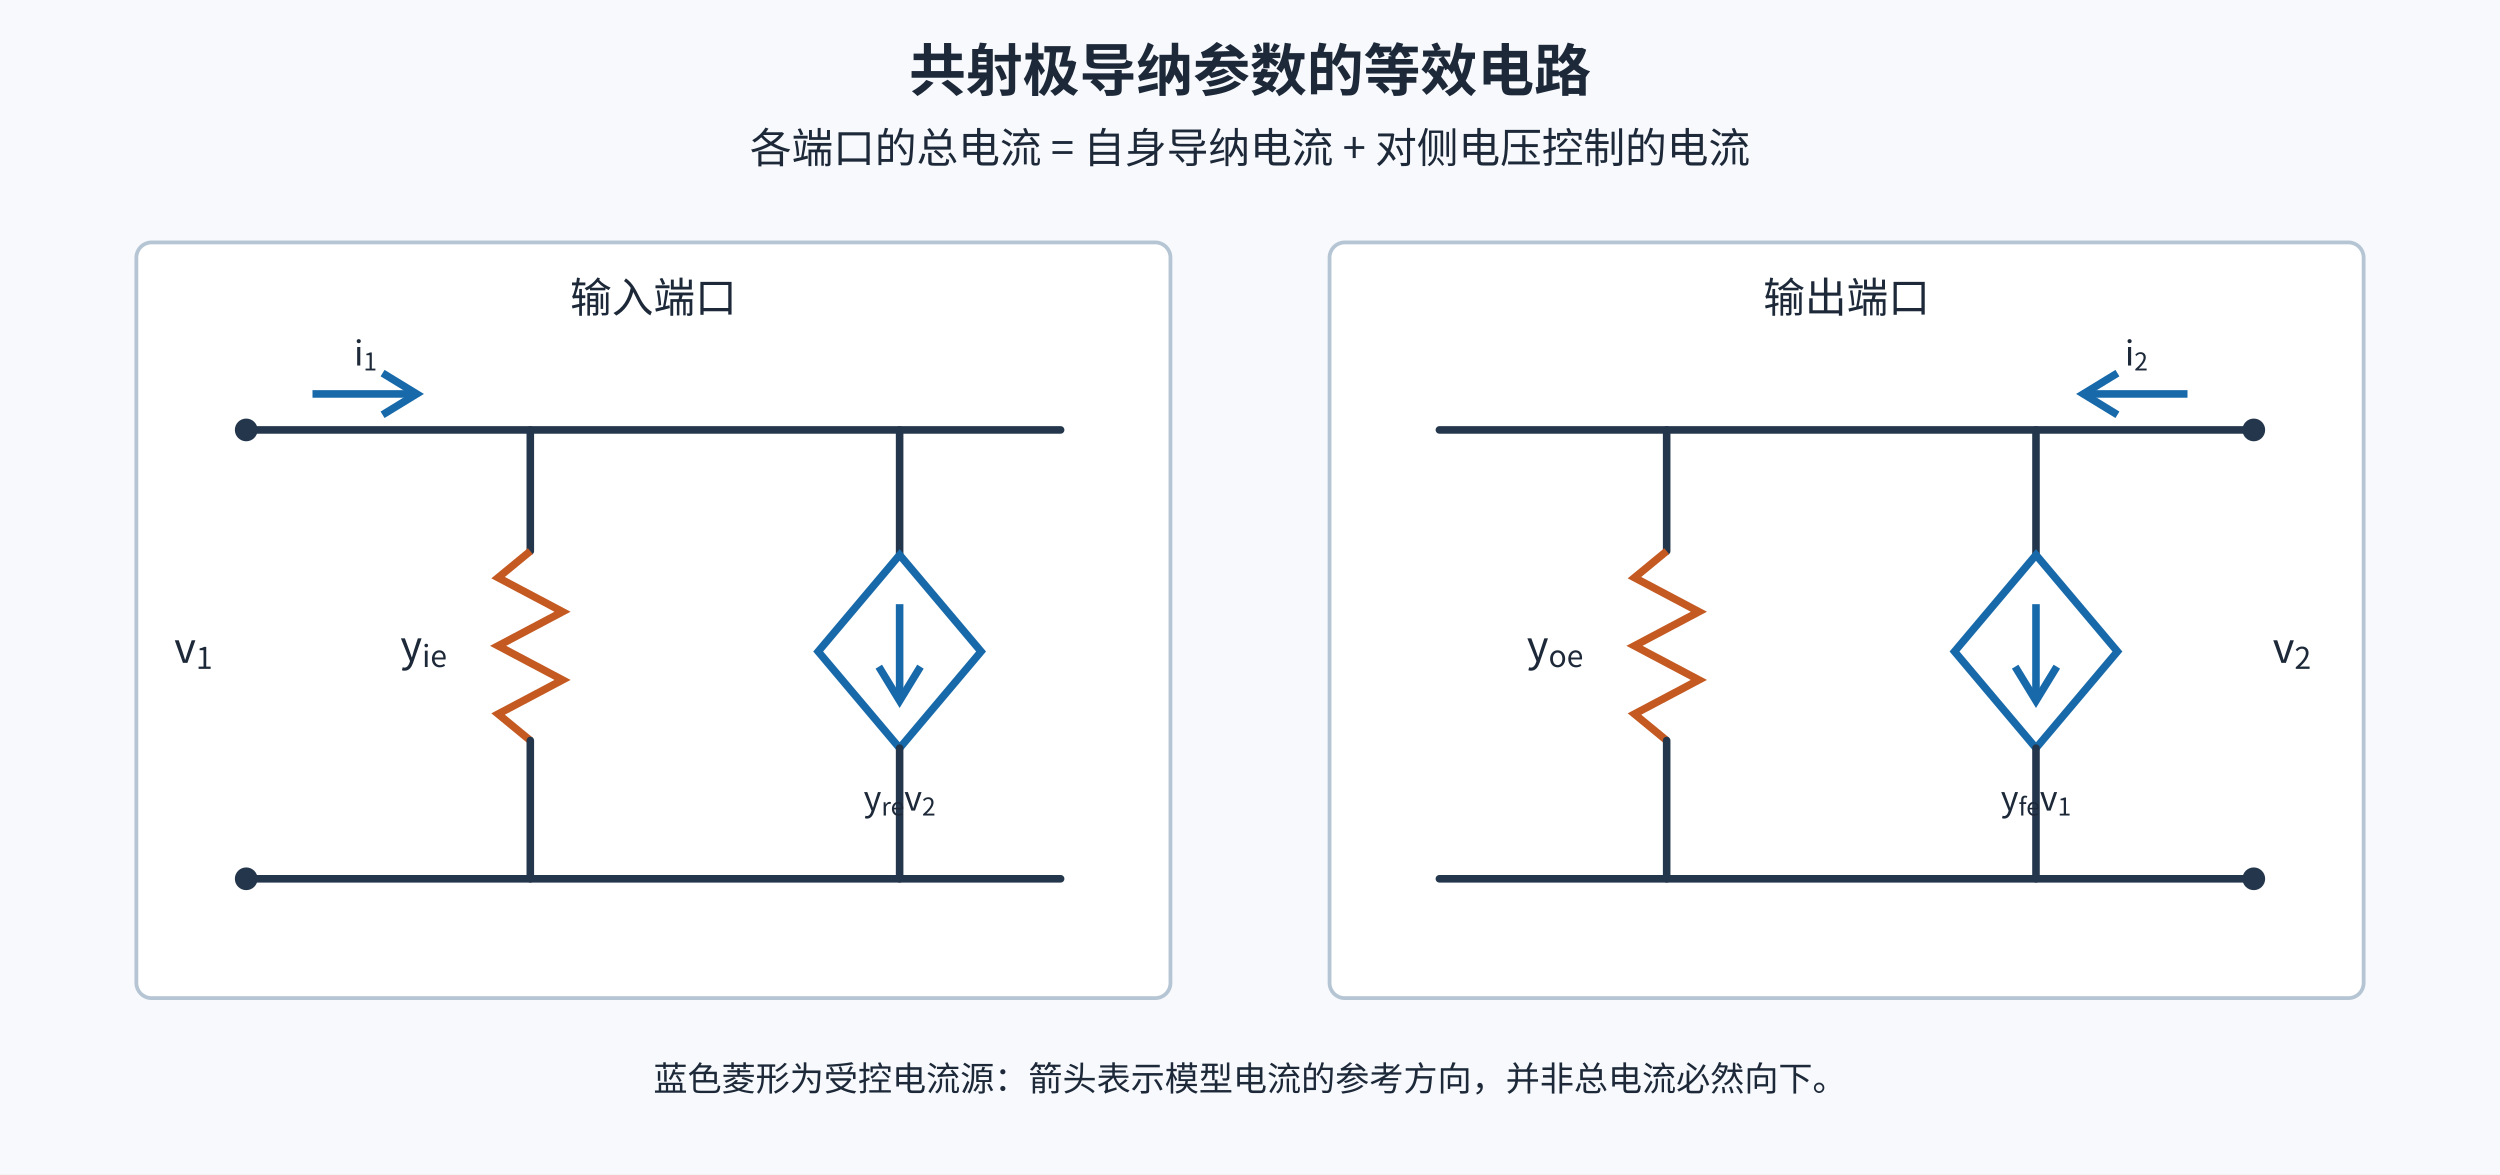
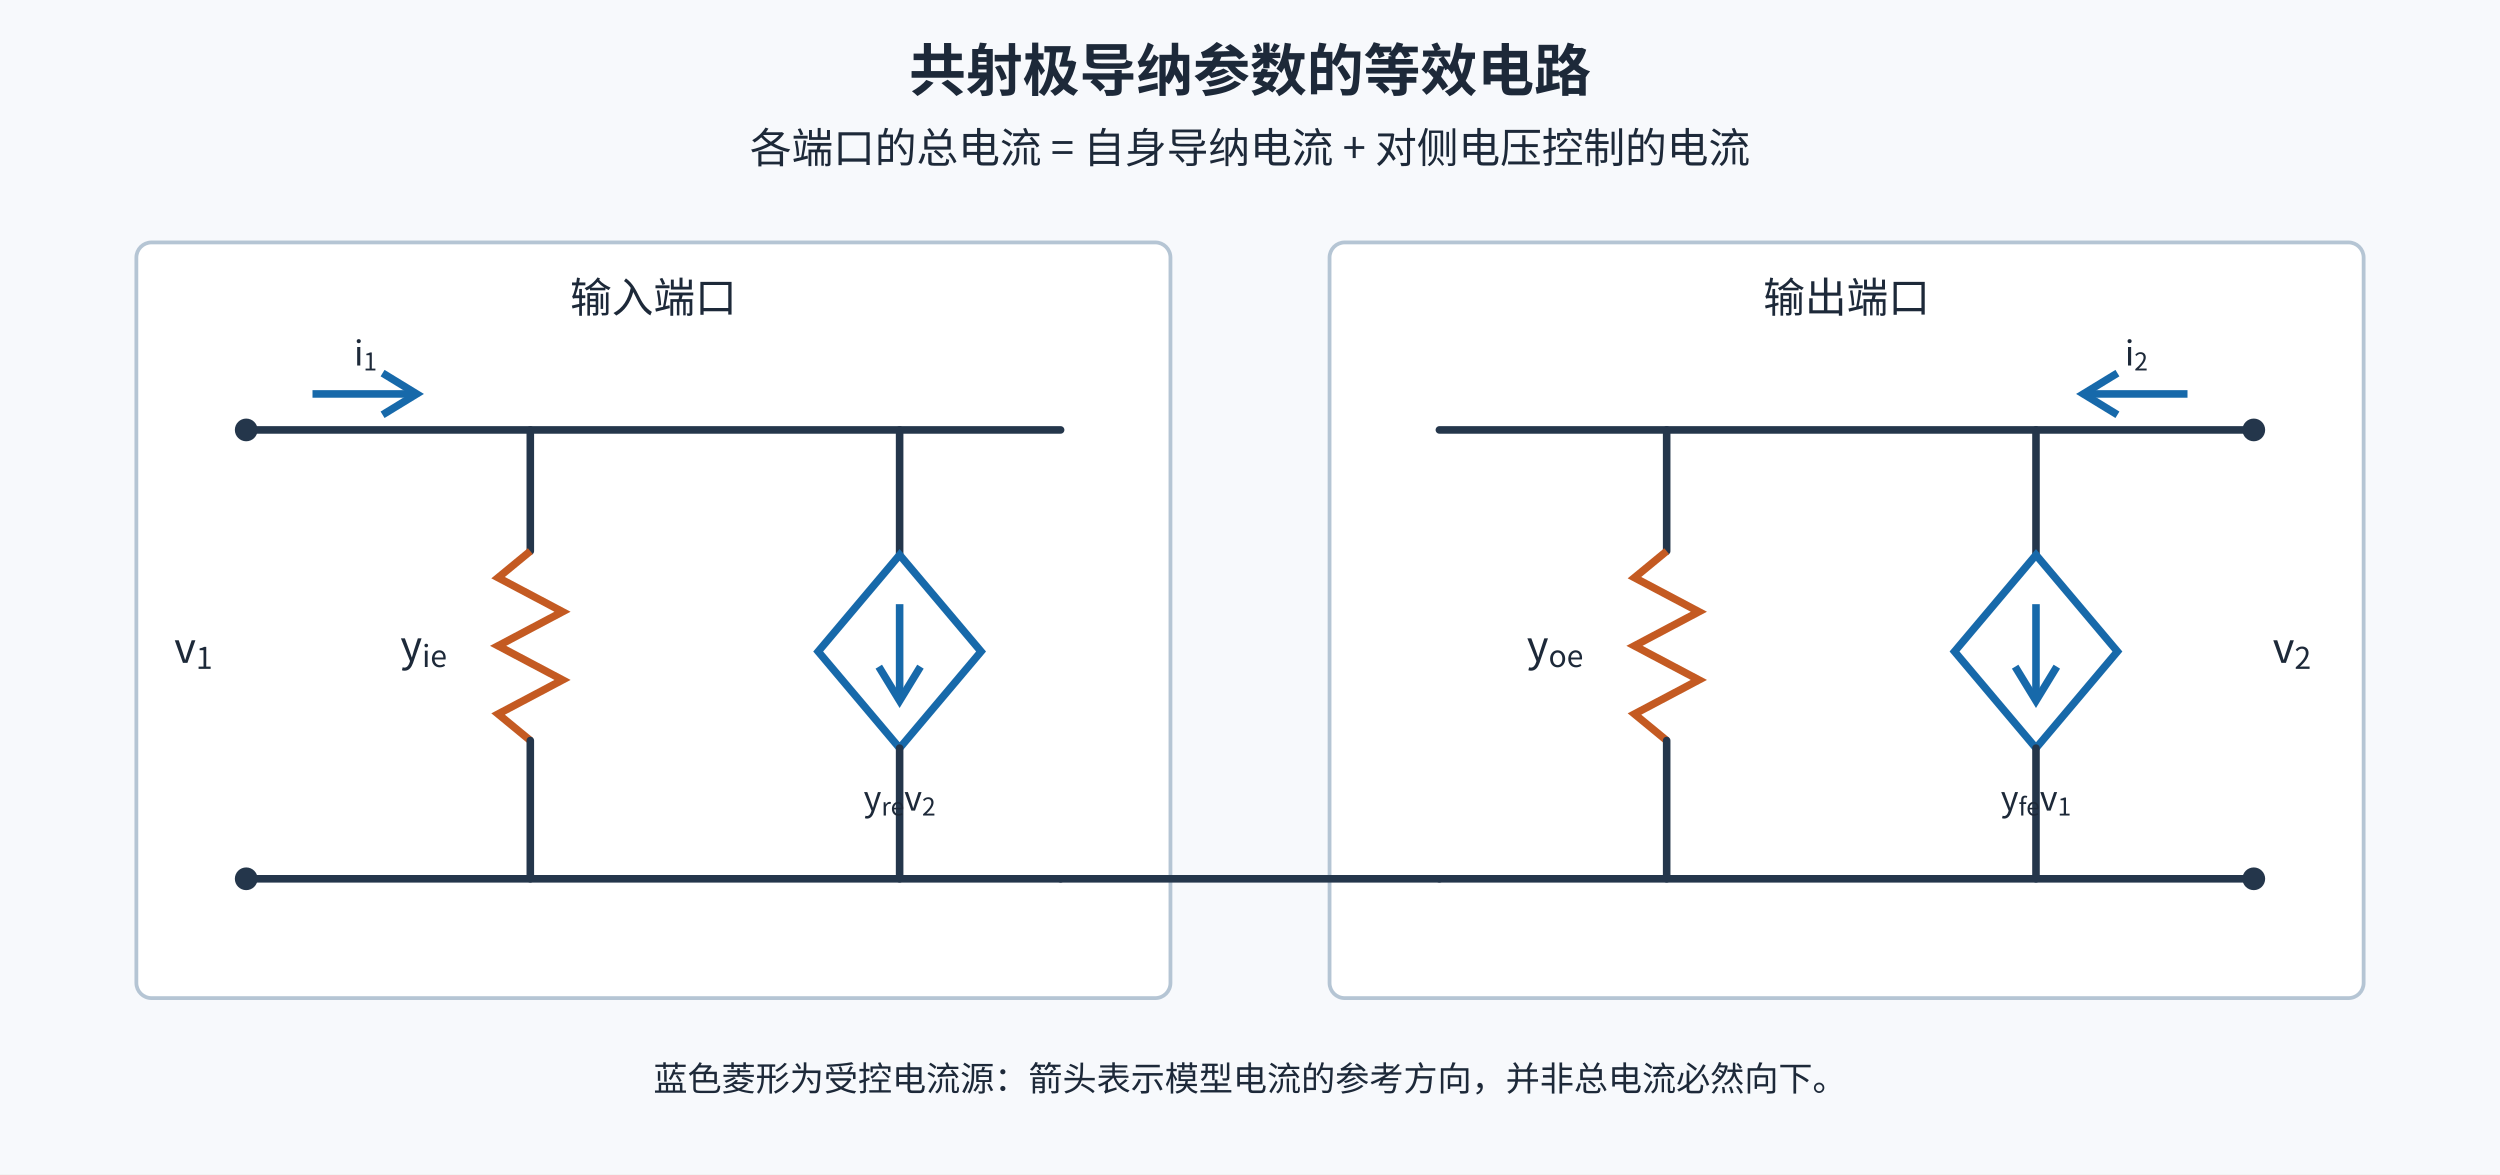
<svg xmlns="http://www.w3.org/2000/svg" width="1320" height="620" viewBox="0 0 1320 620">
  <rect width="1320" height="620" fill="#f7f9fc" />
  <style>.t{font-family:"Microsoft YaHei","Noto Sans CJK SC",sans-serif;fill:#1d2939}.h{font-size:30px;font-weight:700}.s{font-size:22px}.n{font-size:18px}.w{stroke:#24364b;stroke-width:4;fill:none;stroke-linecap:round}.b{stroke:#1769aa;stroke-width:4;fill:none}.o{stroke:#c45a22;stroke-width:4;fill:none}.p{fill:#fff;stroke:#b5c5d4;stroke-width:2}</style>
  <text x="660" y="48" text-anchor="middle" class="t h">共射极导纳参数的等效电路</text>
  <text x="660" y="86" text-anchor="middle" class="t s">各端口的总电流 = 自身导纳电流 + 对侧电压控制的电流</text>
  <rect x="72" y="128" width="546" height="399" rx="8" class="p" />
  <rect x="702" y="128" width="546" height="399" rx="8" class="p" />
  <text x="345" y="165" text-anchor="middle" class="t s">输入端口</text>
  <text x="975" y="165" text-anchor="middle" class="t s">输出端口</text>
  <line x1="130" y1="227" x2="560" y2="227" class="w" />
  <line x1="130" y1="464" x2="560" y2="464" class="w" />
+   <line x1="560" y1="464" x2="760" y2="464" class="w" />
  <line x1="760" y1="227" x2="1190" y2="227" class="w" />
  <line x1="760" y1="464" x2="1190" y2="464" class="w" />
  <circle cx="130" cy="227" r="6" fill="#24364b" />
  <circle cx="130" cy="464" r="6" fill="#24364b" />
  <circle cx="1190" cy="227" r="6" fill="#24364b" />
  <circle cx="1190" cy="464" r="6" fill="#24364b" />
  <line x1="280" y1="227" x2="280" y2="291" class="w" />
  <path d="M280 291 l-17 14 l34 18 l-34 18 l34 18 l-34 18 l17 14" class="o" />
  <line x1="280" y1="391" x2="280" y2="464" class="w" />
  <text x="236" y="349" text-anchor="end" class="t s">y<tspan baseline-shift="sub" font-size="0.72em">ie</tspan>
  </text>
  <line x1="475" y1="227" x2="475" y2="293" class="w" />
  <path d="M475 293 L518 344 L475 395 L432 344 Z" fill="#fff" stroke="#1769aa" stroke-width="4" />
  <path d="M475 319 V370" class="b" />
  <path d="M464 352 L475 370 L486 352" class="b" />
  <line x1="475" y1="395" x2="475" y2="464" class="w" />
  <text x="475" y="428" text-anchor="middle" class="t n">y<tspan baseline-shift="sub" font-size="0.72em">re</tspan>v<tspan baseline-shift="sub" font-size="0.72em">2</tspan>
  </text>
  <line x1="880" y1="227" x2="880" y2="291" class="w" />
  <path d="M880 291 l-17 14 l34 18 l-34 18 l34 18 l-34 18 l17 14" class="o" />
  <line x1="880" y1="391" x2="880" y2="464" class="w" />
  <text x="836" y="349" text-anchor="end" class="t s">y<tspan baseline-shift="sub" font-size="0.72em">oe</tspan>
  </text>
  <line x1="1075" y1="227" x2="1075" y2="293" class="w" />
  <path d="M1075 293 L1118 344 L1075 395 L1032 344 Z" fill="#fff" stroke="#1769aa" stroke-width="4" />
  <path d="M1075 319 V370" class="b" />
  <path d="M1064 352 L1075 370 L1086 352" class="b" />
  <line x1="1075" y1="395" x2="1075" y2="464" class="w" />
  <text x="1075" y="428" text-anchor="middle" class="t n">y<tspan baseline-shift="sub" font-size="0.72em">fe</tspan>v<tspan baseline-shift="sub" font-size="0.72em">1</tspan>
  </text>
  <path d="M165 208 H220" class="b" />
  <path d="M202 197 L220 208 L202 219" class="b" />
  <path d="M1155 208 H1100" class="b" />
  <path d="M1118 197 L1100 208 L1118 219" class="b" />
  <text x="193" y="193" text-anchor="middle" class="t n">i<tspan baseline-shift="sub" font-size="0.72em">1</tspan>
  </text>
  <text x="1128" y="193" text-anchor="middle" class="t n">i<tspan baseline-shift="sub" font-size="0.72em">2</tspan>
  </text>
  <text x="92" y="350" class="t s">v<tspan baseline-shift="sub" font-size="0.72em">1</tspan>
  </text>
  <text x="1200" y="350" class="t s">v<tspan baseline-shift="sub" font-size="0.72em">2</tspan>
  </text>
  <text x="660" y="576" text-anchor="middle" class="t n">蓝色菱形为受控电流源：箭头表示模型电流的参考方向，并非总电流必然向下。</text>
</svg>
